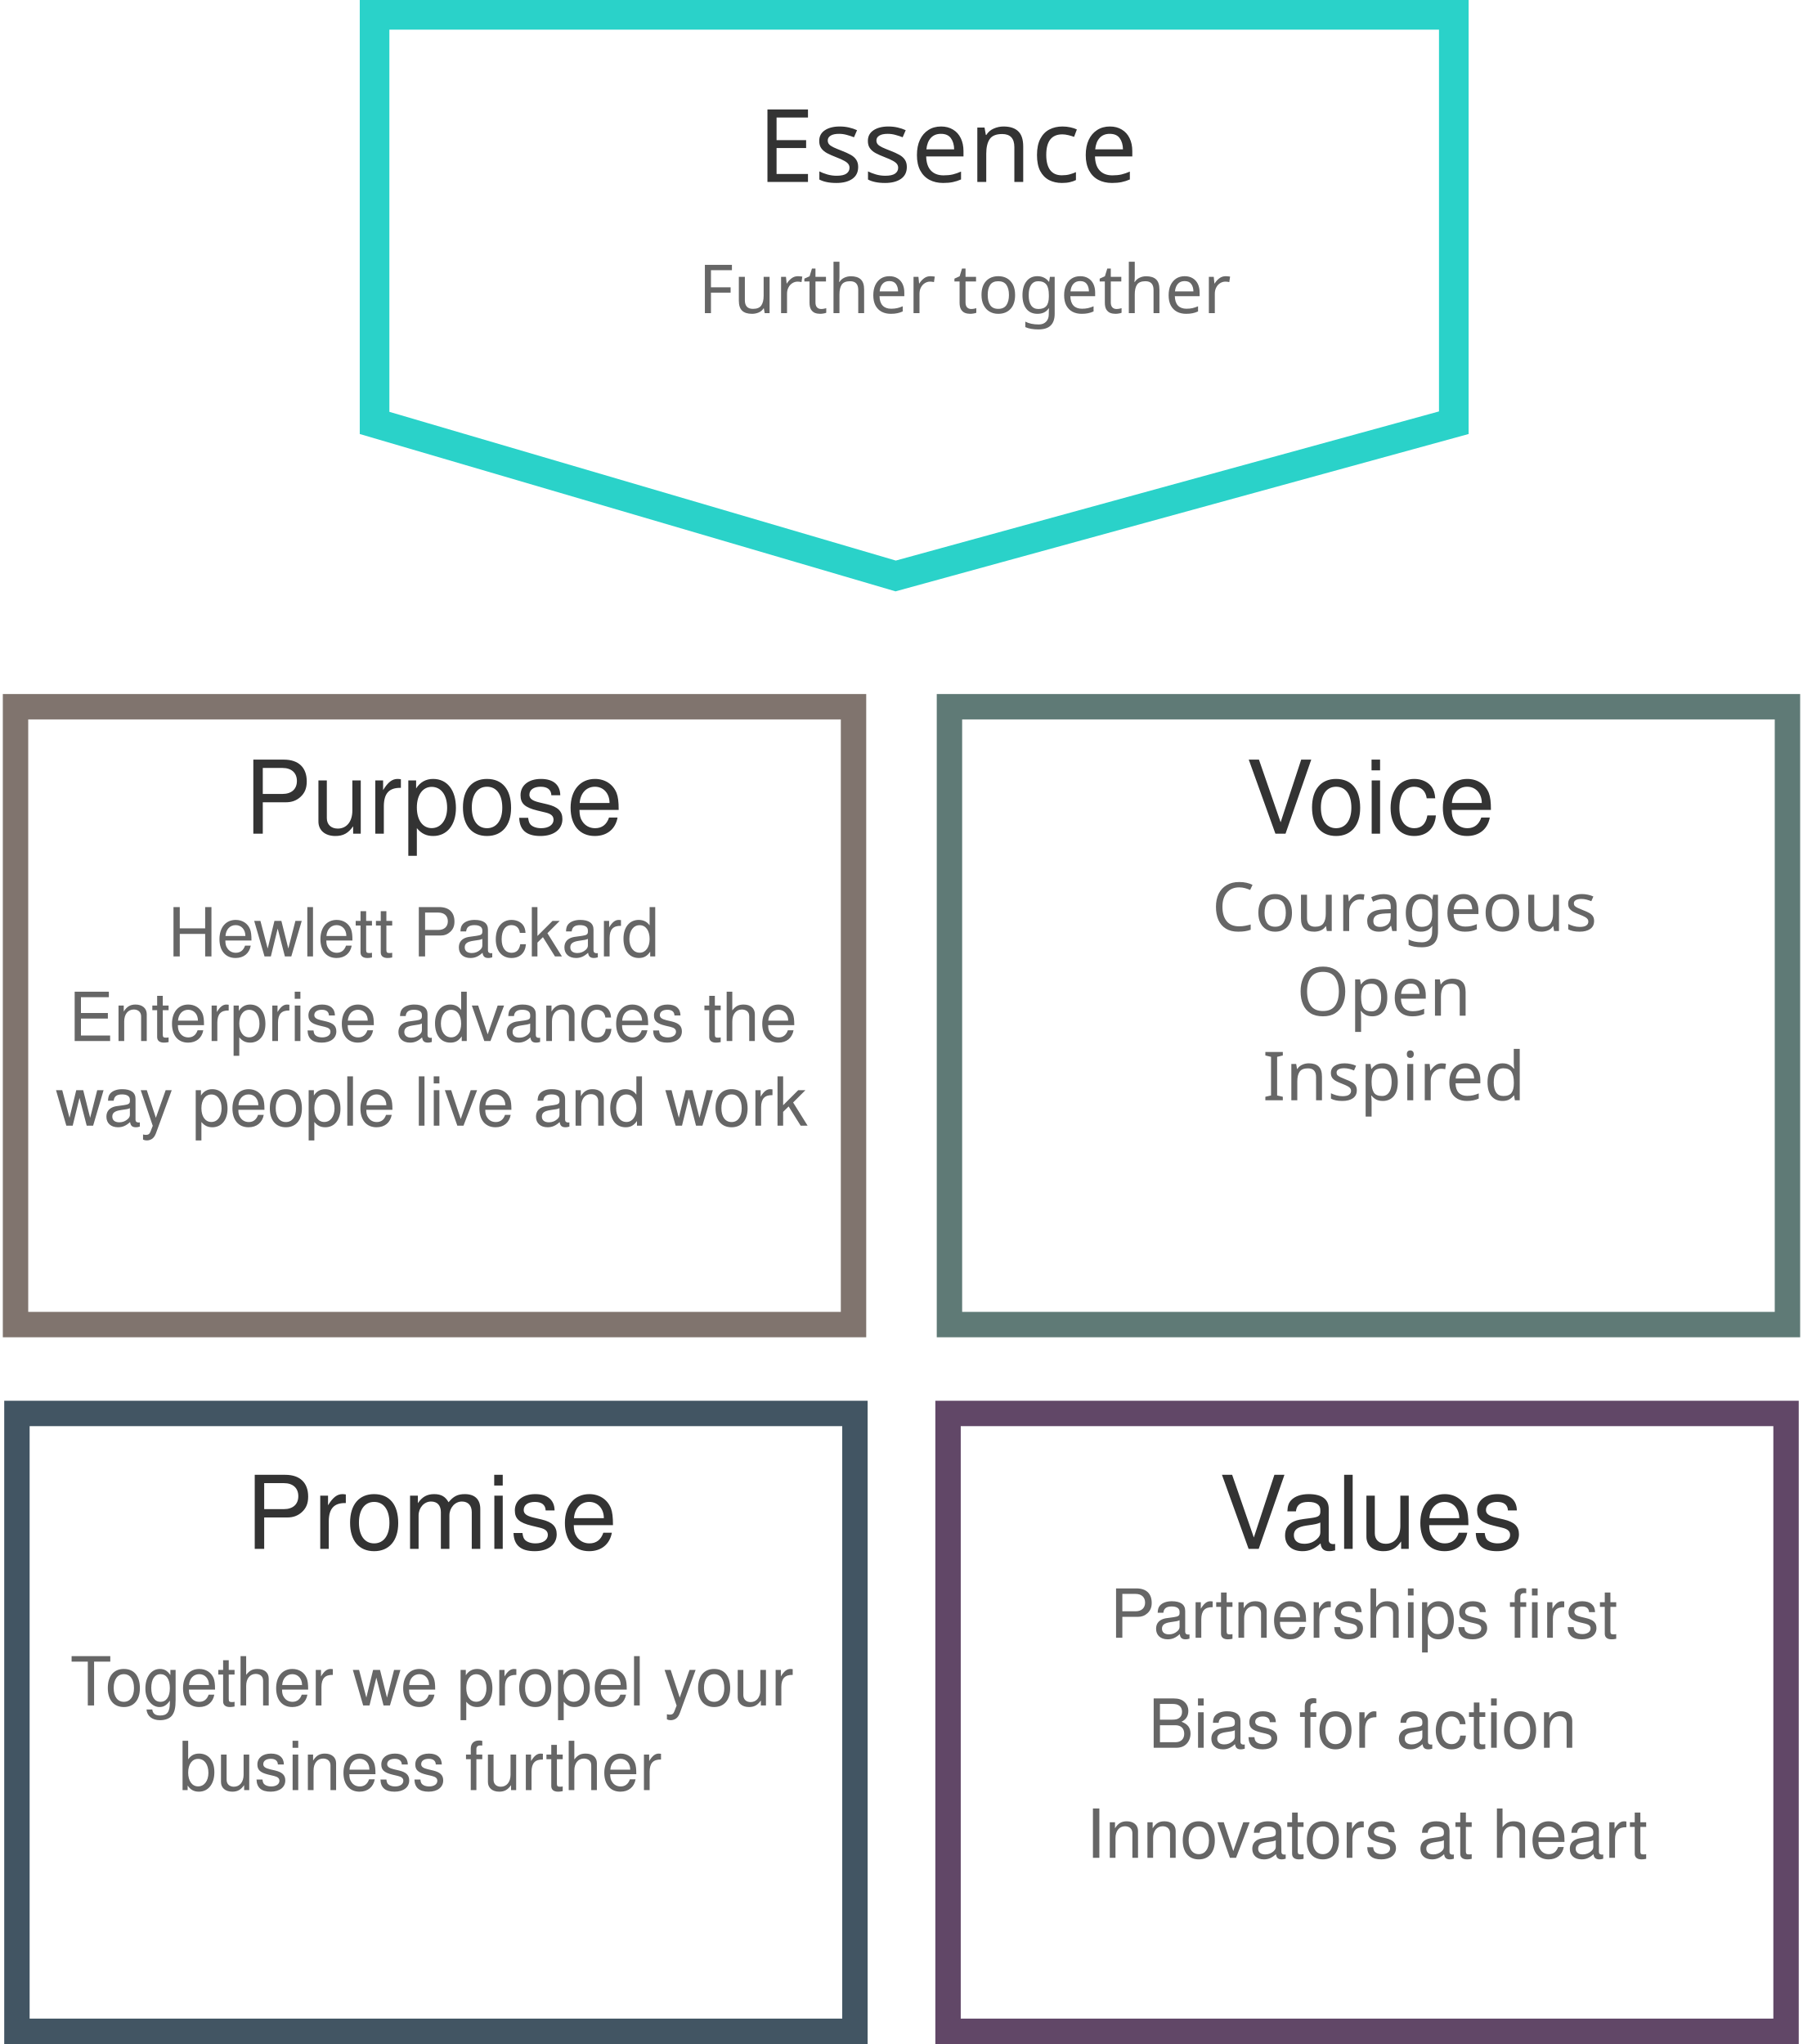
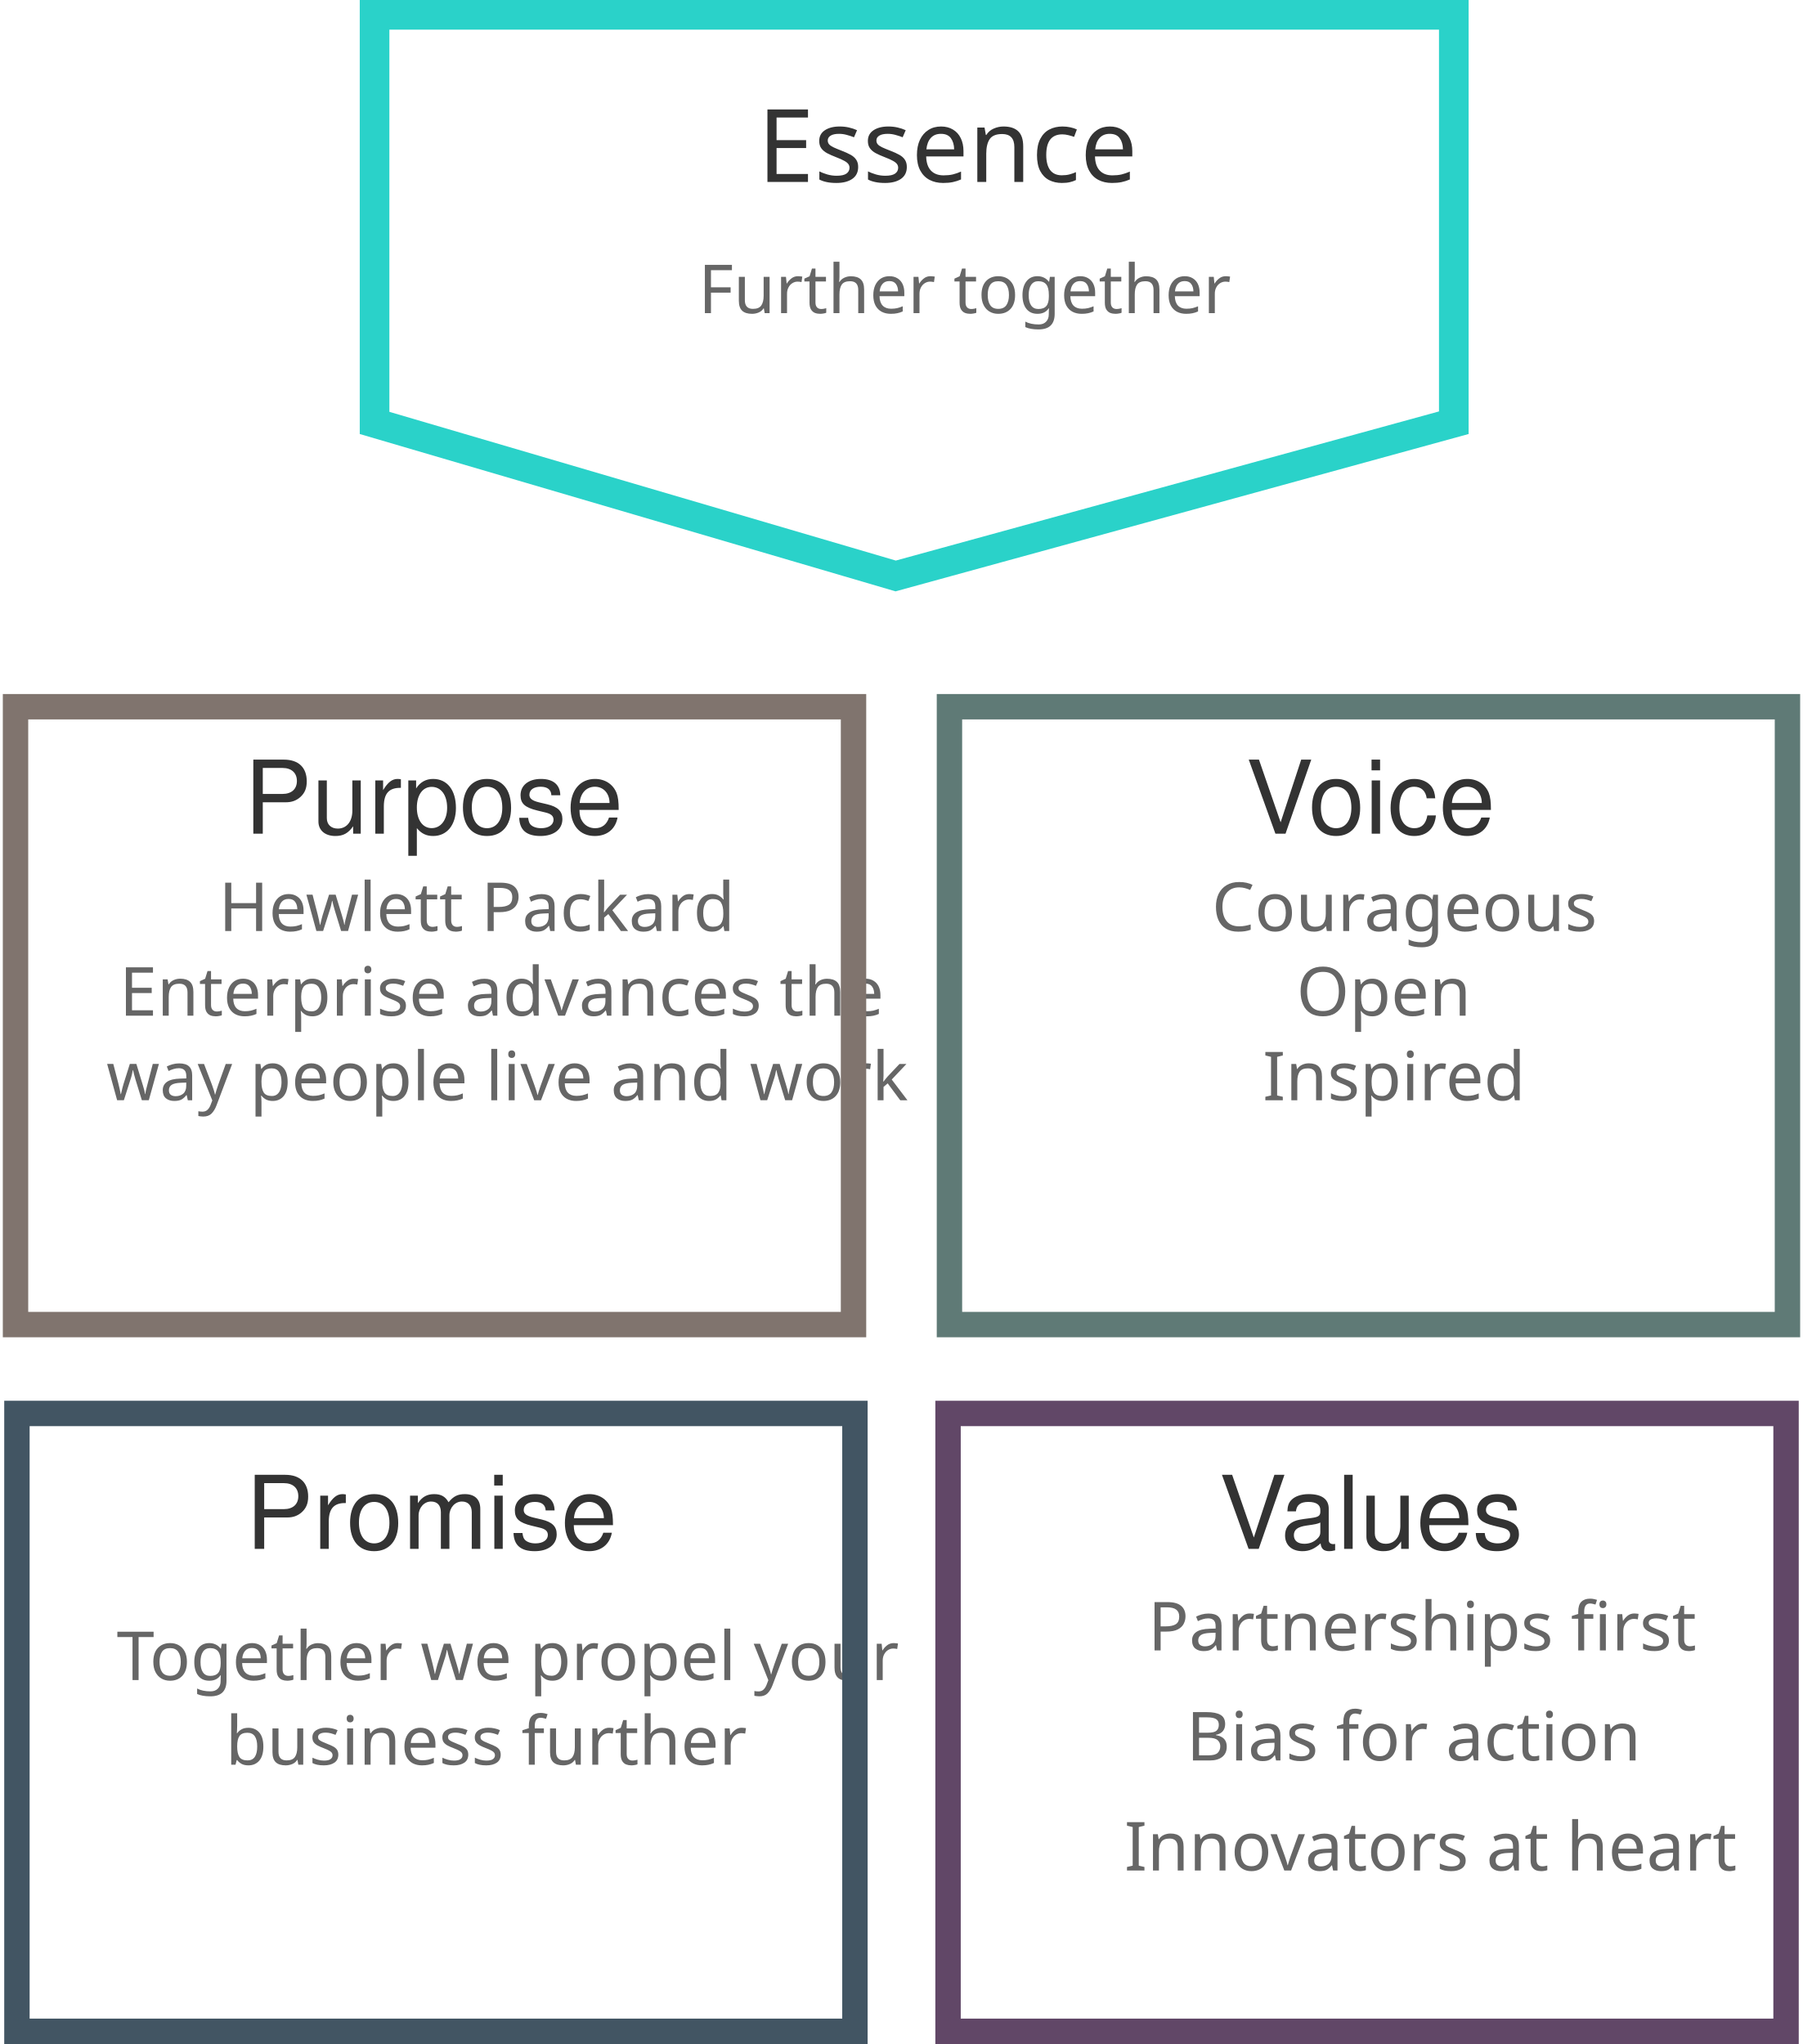
<svg xmlns="http://www.w3.org/2000/svg" width="426px" height="483px" viewBox="0 0 426 483" version="1.1">
  <defs />
  <g id="Page-1" stroke="none" stroke-width="1" fill="none" fill-rule="evenodd">
    <g id="svg+xml" transform="translate(3, 3)">
      <g id="HPE_BrandCentral">
        <g id="Desktop-HD-Copy-2">
          <text id="Essence" fill="#333333" font-family="Metric-Regular, Metric" font-size="24" font-weight="normal">
            <tspan x="176" y="40">Essence</tspan>
          </text>
          <text id="Further-together" fill="#666666" font-family="Metric-Regular, Metric" font-size="16" font-weight="normal">
            <tspan x="162" y="71">Further together</tspan>
          </text>
          <polygon id="Rectangle-9" stroke="#2AD2C9" stroke-width="7" points="85.5 0.5 340.5 0.5 340.5 96.888 208.625 133.1 85.5 96.937" />
          <g id="Group" transform="translate(1, 331)">
            <g id="Promise" transform="translate(54, 9)" font-size="24" font-family="Helvetica" fill="#333333" font-weight="normal">
              <text>
                <tspan x="0" y="23">Promise</tspan>
              </text>
            </g>
-             <g id="Together-we-propel-y" transform="translate(12, 54)" font-size="16" font-family="Helvetica" fill="#666666" font-weight="normal">
+             <g id="Together-we-propel-y" transform="translate(23, 53)" font-size="16" font-family="Metric-Regular, Metric" fill="#666666" font-weight="normal">
              <text id="Together-we-propel-your">
-                 <tspan x="0.576" y="15">Together we propel your</tspan>
+                 <tspan x="0.576" y="10">Together we propel your</tspan>
              </text>
              <text id="business-further">
-                 <tspan x="26.272" y="35">business further</tspan>
+                 <tspan x="26.272" y="30">business further</tspan>
              </text>
            </g>
            <rect id="Rectangle-11" stroke="#425563" stroke-width="6" x="0" y="0" width="198" height="146" />
          </g>
          <g id="Group-2" transform="translate(0.666667, 164)">
-             <g id="Hewlett-Packard-Ente" transform="translate(9, 44)" font-size="16" font-family="Helvetica" fill="#666666" font-weight="normal">
+             <g id="Hewlett-Packard-Ente" transform="translate(21, 43)" font-size="16" font-family="Metric-Regular, Metric" fill="#666666" font-weight="normal">
              <text id="Hewlett-Packard">
-                 <tspan x="26.996" y="15">Hewlett Packard</tspan>
+                 <tspan x="26.996" y="10">Hewlett Packard</tspan>
              </text>
              <text id="Enterprise-advances-the">
-                 <tspan x="3.54" y="35">Enterprise advances the</tspan>
+                 <tspan x="3.54" y="30">Enterprise advances the</tspan>
              </text>
              <text id="way-people-live-and-work">
-                 <tspan x="0.476" y="55">way people live and work</tspan>
+                 <tspan x="0.476" y="50">way people live and work</tspan>
              </text>
            </g>
            <g id="Purpose" transform="translate(54, 7)" font-size="24" font-family="Helvetica" fill="#333333" font-weight="normal">
              <text>
                <tspan x="0" y="23">Purpose</tspan>
              </text>
            </g>
            <rect id="Rectangle-11-Copy" stroke="#80746E" stroke-width="6" x="0" y="0" width="198" height="146" />
          </g>
          <g id="Group-3" transform="translate(221.3333, 164)">
            <g id="Courageous-Open-Insp" transform="translate(62, 43)" font-size="16" font-family="Metric-Regular, Metric" fill="#666666" font-weight="normal">
              <text id="Courageous">
                <tspan x="0" y="10">Courageous</tspan>
              </text>
              <text id="Open">
                <tspan x="20" y="30">Open</tspan>
              </text>
              <text id="Inspired">
                <tspan x="12" y="50">Inspired</tspan>
              </text>
            </g>
            <g id="Voice" transform="translate(70, 7)" font-size="24" font-family="Helvetica" fill="#333333" font-weight="normal">
              <text>
                <tspan x="0" y="23">Voice</tspan>
              </text>
            </g>
            <rect id="Rectangle-11-Copy-2" stroke="#5F7A76" stroke-width="6" x="0" y="0" width="198" height="146" />
          </g>
          <g id="Group-4" transform="translate(221, 331)">
-             <g id="Partnerships-first-B" transform="translate(32, 38)" font-size="16" font-family="Helvetica" fill="#666666" font-weight="normal">
+             <g id="Partnerships-first-B" transform="translate(41, 46)" font-size="16" font-family="Metric-Regular, Metric" fill="#666666" font-weight="normal">
              <text id="Partnerships-first">
-                 <tspan x="6.248" y="15">Partnerships first</tspan>
+                 <tspan x="6.248" y="10">Partnerships first</tspan>
              </text>
              <text id="Bias-for-action">
-                 <tspan x="15.32" y="41">Bias for action</tspan>
+                 <tspan x="15.32" y="36">Bias for action</tspan>
              </text>
              <text id="Innovators-at-heart">
-                 <tspan x="0.64" y="67">Innovators at heart</tspan>
+                 <tspan x="0.64" y="62">Innovators at heart</tspan>
              </text>
            </g>
            <g id="Values" transform="translate(64, 9)" font-size="24" font-family="Helvetica" fill="#333333" font-weight="normal">
              <text>
                <tspan x="0" y="23">Values</tspan>
              </text>
            </g>
            <rect id="Rectangle-11-Copy-3" stroke="#614767" stroke-width="6" x="0" y="0" width="198" height="146" />
          </g>
        </g>
      </g>
    </g>
  </g>
</svg>
